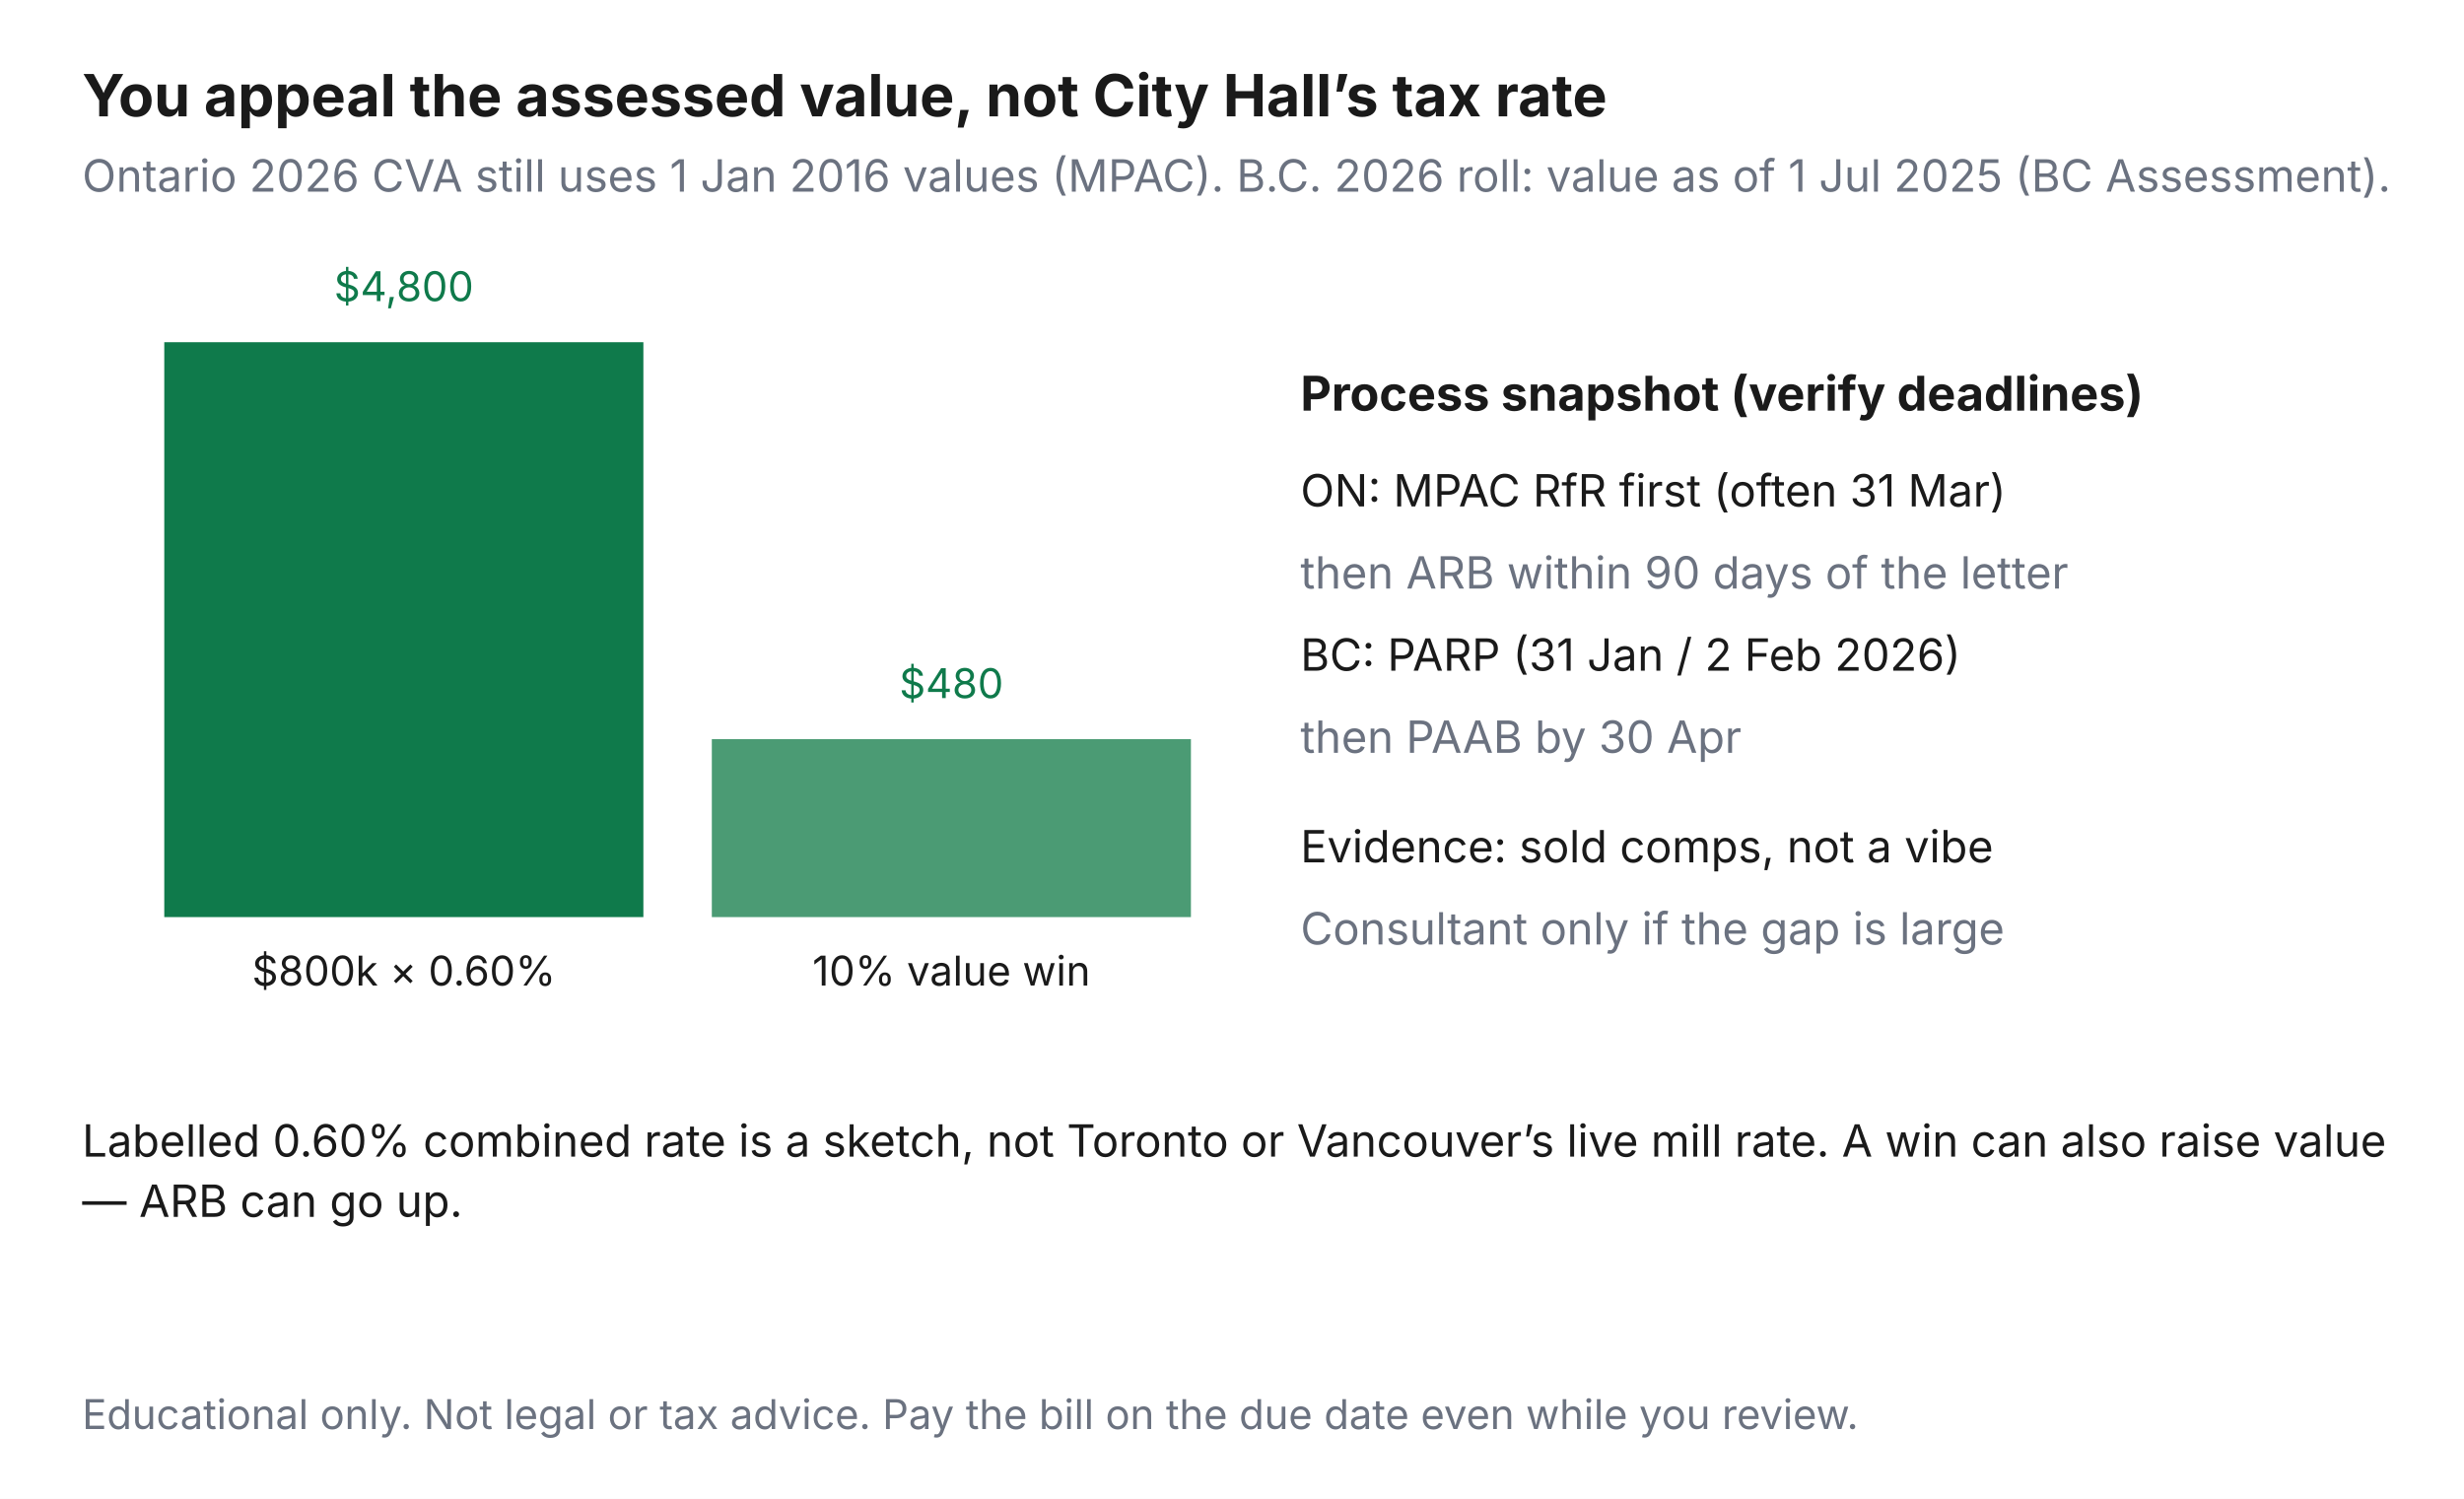
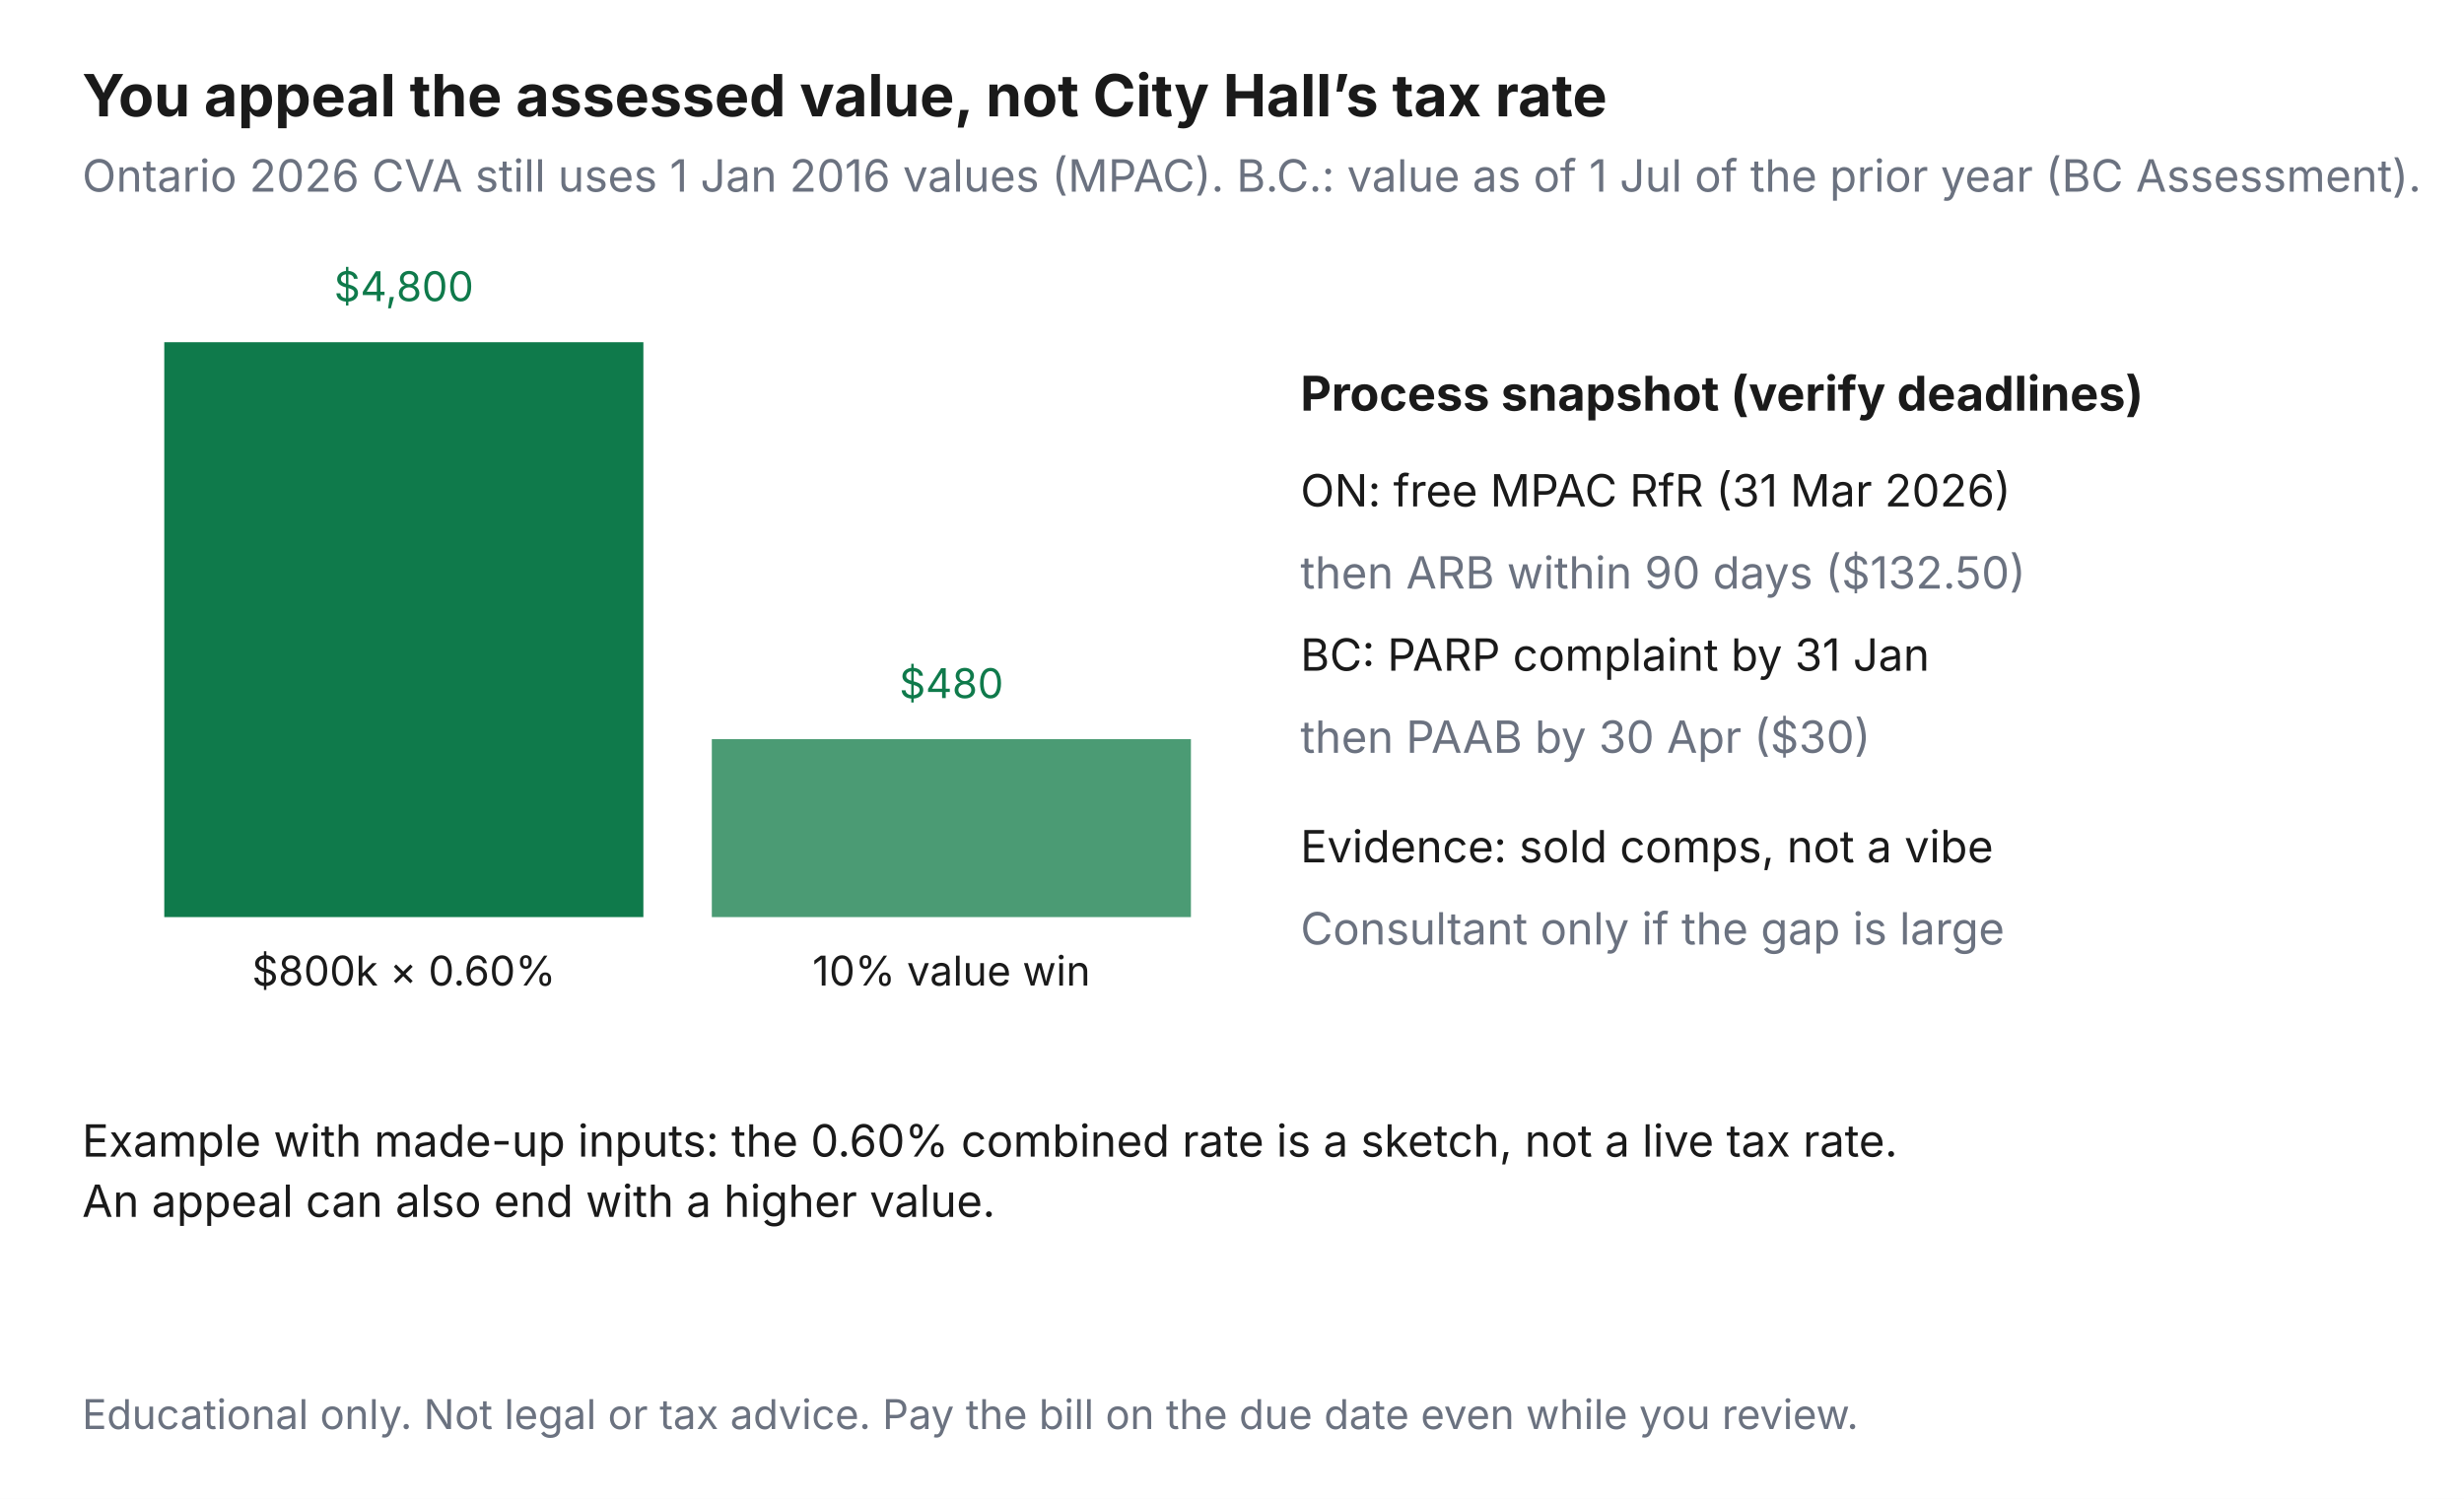
<svg xmlns="http://www.w3.org/2000/svg" viewBox="0 0 720 438" role="img" aria-labelledby="title desc">
  <rect width="720" height="438" fill="#FFFFFF" />
  <text x="24" y="34" font-family="Inter, system-ui, sans-serif" font-size="17" font-weight="700" fill="#1A1A1A">You appeal the assessed value, not City Hall’s tax rate</text>
-   <text x="24" y="56" font-family="Inter, system-ui, sans-serif" font-size="13" fill="#6B7280">Ontario 2026 CVA still uses 1 Jan 2016 values (MPAC). B.C. 2026 roll: value as of 1 Jul 2025 (BC Assessment).</text>
+   <text x="24" y="56" font-family="Inter, system-ui, sans-serif" font-size="13" fill="#6B7280">Ontario 2026 CVA still uses 1 Jan 2016 values (MPAC). B.C.: value as of 1 Jul of the prior year (BC Assessment).</text>
  <rect x="48" y="100" width="140" height="168" fill="#0F7A4B" />
  <text x="118" y="88" text-anchor="middle" font-size="12" fill="#0F7A4B" font-family="Inter, system-ui, sans-serif">$4,800</text>
  <text x="118" y="288" text-anchor="middle" font-size="12" fill="#1A1A1A" font-family="Inter, system-ui, sans-serif">$800k × 0.60%</text>
  <rect x="208" y="216" width="140" height="52" fill="#4B9B74" />
  <text x="278" y="204" text-anchor="middle" font-size="12" fill="#0F7A4B" font-family="Inter, system-ui, sans-serif">$480</text>
  <text x="278" y="288" text-anchor="middle" font-size="12" fill="#1A1A1A" font-family="Inter, system-ui, sans-serif">10% value win</text>
  <text x="380" y="120" font-size="14" font-weight="700" fill="#1A1A1A" font-family="Inter, system-ui, sans-serif">Process snapshot (verify deadlines)</text>
-   <text x="380" y="148" font-size="13" fill="#1A1A1A" font-family="Inter, system-ui, sans-serif">ON: MPAC RfR first (often 31 Mar)</text>
-   <text x="380" y="172" font-size="13" fill="#6B7280" font-family="Inter, system-ui, sans-serif">then ARB within 90 days of the letter</text>
-   <text x="380" y="196" font-size="13" fill="#1A1A1A" font-family="Inter, system-ui, sans-serif">BC: PARP (31 Jan / 2 Feb 2026)</text>
-   <text x="380" y="220" font-size="13" fill="#6B7280" font-family="Inter, system-ui, sans-serif">then PAAB by 30 Apr</text>
+   <text x="380" y="148" font-size="13" fill="#1A1A1A" font-family="Inter, system-ui, sans-serif">ON: free MPAC RfR (31 Mar 2026)</text>
+   <text x="380" y="172" font-size="13" fill="#6B7280" font-family="Inter, system-ui, sans-serif">then ARB within 90 days ($132.50)</text>
+   <text x="380" y="196" font-size="13" fill="#1A1A1A" font-family="Inter, system-ui, sans-serif">BC: PARP complaint by 31 Jan</text>
+   <text x="380" y="220" font-size="13" fill="#6B7280" font-family="Inter, system-ui, sans-serif">then PAAB by 30 Apr ($30)</text>
  <text x="380" y="252" font-size="13" fill="#1A1A1A" font-family="Inter, system-ui, sans-serif">Evidence: sold comps, not a vibe</text>
  <text x="380" y="276" font-size="13" fill="#6B7280" font-family="Inter, system-ui, sans-serif">Consultant only if the gap is large</text>
  <text x="24" y="338" font-size="13" fill="#1A1A1A" font-family="Inter, system-ui, sans-serif">
-     <tspan x="24">Labelled 0.60% combined rate is a sketch, not Toronto or Vancouver’s live mill rate. A win can also raise value </tspan>
-     <tspan x="24" dy="17.6">— ARB can go up.</tspan>
+     <tspan x="24">Example with made-up inputs: the 0.60% combined rate is a sketch, not a live tax rate.</tspan>
+     <tspan x="24" dy="17.6">An appeal can also end with a higher value.</tspan>
  </text>
  <text x="24" y="400" font-family="Inter, system-ui, sans-serif" font-size="12" fill="#6B7280" transform="translate(0,17.6)">Educational only. Not legal or tax advice. Pay the bill on the due date even while you review.</text>
</svg>
